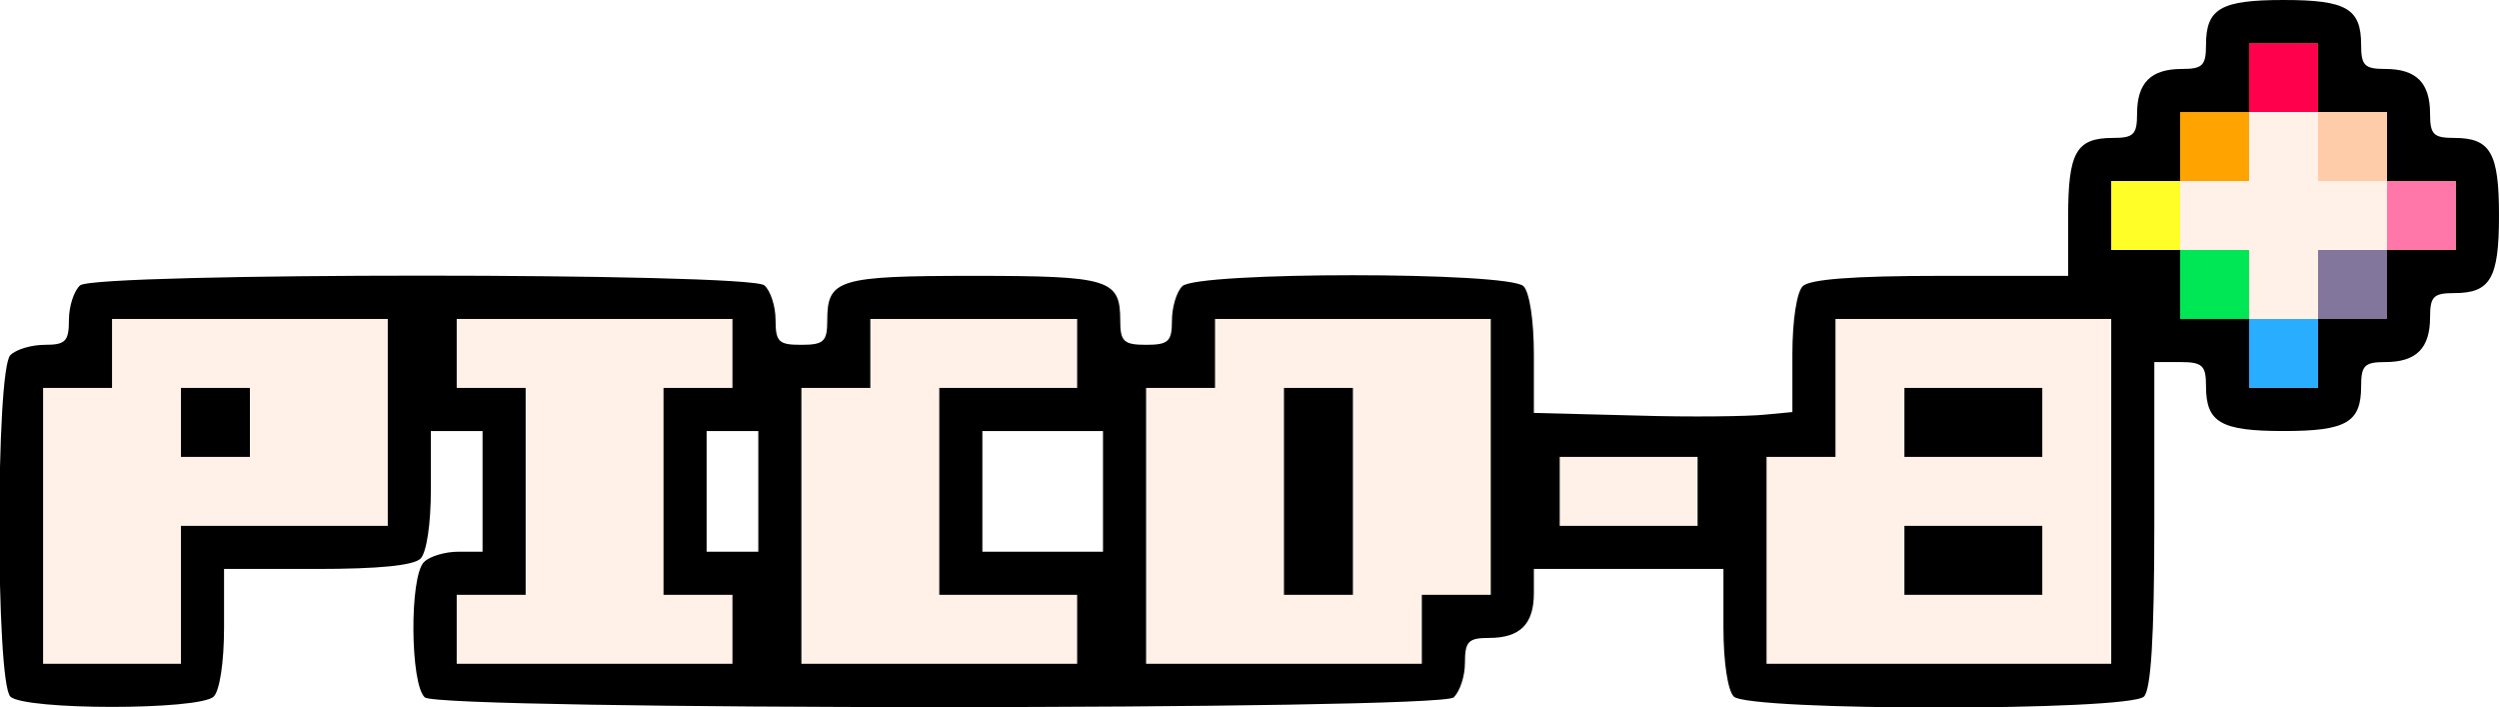
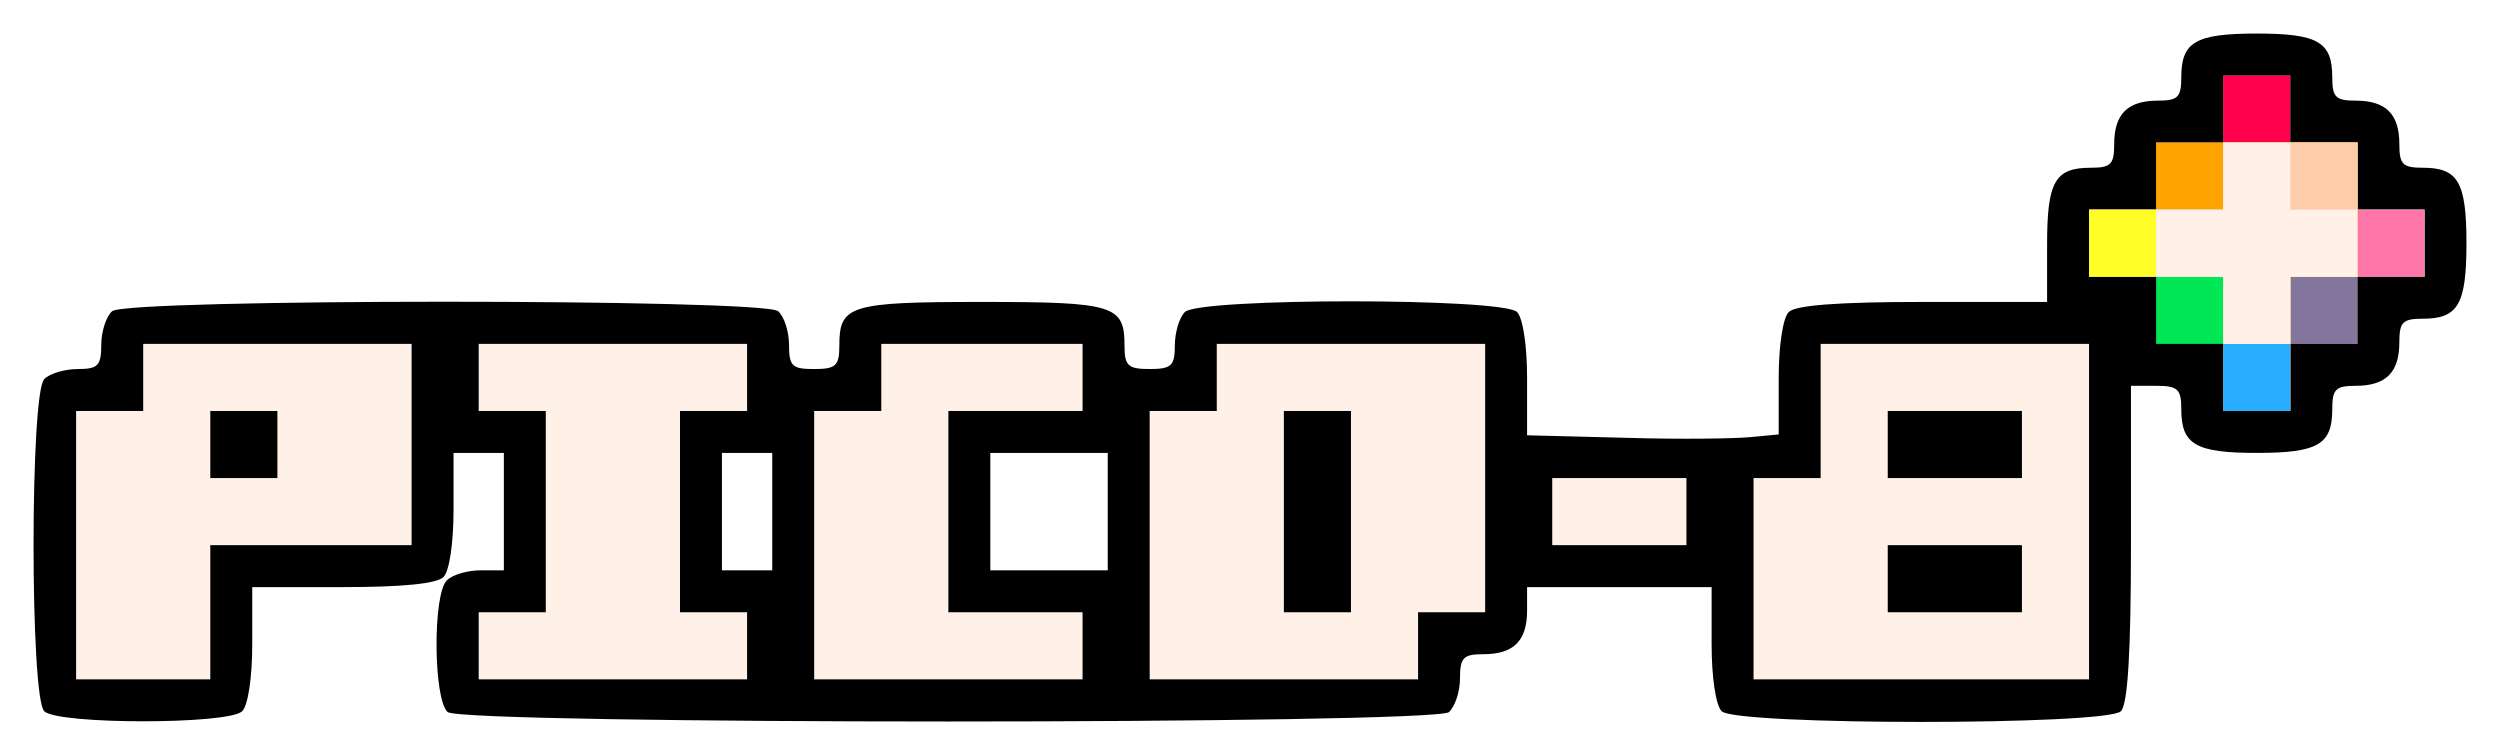
- <svg xmlns="http://www.w3.org/2000/svg" version="1.0" width="290px" height="82px" viewBox="0 0 2900 820" preserveAspectRatio="xMidYMid meet">
-   <g id="layer101" fill="#000000" stroke="none">
-     <path d="M12 808 c-17 -17 -17 -379 0 -396 7 -7 25 -12 40 -12 24 0 28 -4 28 -29 0 -16 6 -34 13 -40 19 -15 775 -15 794 0 7 6 13 24 13 40 0 26 4 29 30 29 26 0 30 -4 30 -28 0 -48 12 -52 170 -52 158 0 170 4 170 52 0 24 4 28 30 28 26 0 30 -4 30 -28 0 -15 5 -33 12 -40 17 -17 379 -17 396 0 7 7 12 40 12 79 l0 68 118 3 c64 2 132 1 150 -1 l32 -3 0 -67 c0 -39 5 -72 12 -79 8 -8 58 -12 160 -12 l148 0 0 -68 c0 -75 9 -92 52 -92 24 0 28 -4 28 -28 0 -36 16 -52 52 -52 24 0 28 -4 28 -28 0 -42 17 -52 90 -52 73 0 90 10 90 52 0 24 4 28 28 28 36 0 52 16 52 52 0 24 4 28 28 28 42 0 52 17 52 90 0 73 -10 90 -52 90 -24 0 -28 4 -28 28 0 36 -16 52 -52 52 -24 0 -28 4 -28 28 0 42 -17 52 -90 52 -73 0 -90 -10 -90 -52 0 -24 -4 -28 -30 -28 l-30 0 0 188 c0 133 -4 192 -12 200 -17 17 -459 17 -476 0 -7 -7 -12 -40 -12 -80 l0 -68 -110 0 -110 0 0 28 c0 36 -16 52 -52 52 -24 0 -28 4 -28 29 0 16 -6 33 -13 40 -19 15 -1175 15 -1194 0 -17 -15 -18 -140 -1 -157 7 -7 25 -12 40 -12 l28 0 0 -70 0 -70 -30 0 -30 0 0 68 c0 40 -5 73 -12 80 -8 8 -49 12 -120 12 l-108 0 0 68 c0 40 -5 73 -12 80 -16 16 -220 16 -236 0z m868 -238 l0 -70 -30 0 -30 0 0 70 0 70 30 0 30 0 0 -70z m400 0 l0 -70 -70 0 -70 0 0 70 0 70 70 0 70 0 0 -70z" />
+ <svg xmlns="http://www.w3.org/2000/svg" version="1.0" width="745.188" height="225.188" viewBox="0 0 7451.875 2251.875" preserveAspectRatio="xMidYMid meet" id="svg44">
+   <defs id="defs48" />
+   <g id="layer101" transform="matrix(2.5,0,0,2.5,101.875,100)" style="fill:#000000;stroke:none">
+     <path d="M 12,808 C -5,791 -5,429 12,412 c 7,-7 25,-12 40,-12 24,0 28,-4 28,-29 0,-16 6,-34 13,-40 19,-15 775,-15 794,0 7,6 13,24 13,40 0,26 4,29 30,29 26,0 30,-4 30,-28 0,-48 12,-52 170,-52 158,0 170,4 170,52 0,24 4,28 30,28 26,0 30,-4 30,-28 0,-15 5,-33 12,-40 17,-17 379,-17 396,0 7,7 12,40 12,79 v 68 l 118,3 c 64,2 132,1 150,-1 l 32,-3 v -67 c 0,-39 5,-72 12,-79 8,-8 58,-12 160,-12 h 148 v -68 c 0,-75 9,-92 52,-92 24,0 28,-4 28,-28 0,-36 16,-52 52,-52 24,0 28,-4 28,-28 0,-42 17,-52 90,-52 73,0 90,10 90,52 0,24 4,28 28,28 36,0 52,16 52,52 0,24 4,28 28,28 42,0 52,17 52,90 0,73 -10,90 -52,90 -24,0 -28,4 -28,28 0,36 -16,52 -52,52 -24,0 -28,4 -28,28 0,42 -17,52 -90,52 -73,0 -90,-10 -90,-52 0,-24 -4,-28 -30,-28 h -30 v 188 c 0,133 -4,192 -12,200 -17,17 -459,17 -476,0 -7,-7 -12,-40 -12,-80 v -68 h -110 -110 v 28 c 0,36 -16,52 -52,52 -24,0 -28,4 -28,29 0,16 -6,33 -13,40 -19,15 -1175,15 -1194,0 -17,-15 -18,-140 -1,-157 7,-7 25,-12 40,-12 h 28 v -70 -70 h -30 -30 v 68 c 0,40 -5,73 -12,80 -8,8 -49,12 -120,12 H 260 v 68 c 0,40 -5,73 -12,80 -16,16 -220,16 -236,0 z M 880,570 v -70 h -30 -30 v 70 70 h 30 30 z m 400,0 v -70 h -70 -70 v 70 70 h 70 70 z" id="path2" />
  </g>
-   <g id="layer102" fill="#00e756" stroke="none">
-     <path d="M2610 410 l0 -40 -40 0 -40 0 0 -40 0 -40 -40 0 -40 0 0 -40 0 -40 40 0 40 0 0 -40 0 -40 40 0 40 0 0 -40 0 -40 40 0 40 0 0 40 0 40 40 0 40 0 0 40 0 40 40 0 40 0 0 40 0 40 -40 0 -40 0 0 40 0 40 -40 0 -40 0 0 40 0 40 -40 0 -40 0 0 -40z" />
+   <g id="layer102" transform="matrix(2.5,0,0,2.5,101.875,100)" style="fill:#00e756;stroke:none">
+     <path d="m 2610,410 v -40 h -40 -40 v -40 -40 h -40 -40 v -40 -40 h 40 40 v -40 -40 h 40 40 V 90 50 h 40 40 v 40 40 h 40 40 v 40 40 h 40 40 v 40 40 h -40 -40 v 40 40 h -40 -40 v 40 40 h -40 -40 z" id="path5" />
  </g>
-   <g id="layer103" fill="#ff004d" stroke="none">
-     <path d="M2610 370 l0 -80 -80 0 -80 0 0 -40 0 -40 40 0 40 0 0 -40 0 -40 40 0 40 0 0 -40 0 -40 40 0 40 0 0 40 0 40 40 0 40 0 0 40 0 40 40 0 40 0 0 40 0 40 -40 0 -40 0 0 40 0 40 -40 0 -40 0 0 40 0 40 -40 0 -40 0 0 -80z" />
+   <g id="layer103" transform="matrix(2.5,0,0,2.5,101.875,100)" style="fill:#ff004d;stroke:none">
+     <path d="m 2610,370 v -80 h -80 -80 v -40 -40 h 40 40 v -40 -40 h 40 40 V 90 50 h 40 40 v 40 40 h 40 40 v 40 40 h 40 40 v 40 40 h -40 -40 v 40 40 h -40 -40 v 40 40 h -40 -40 z" id="path8" />
  </g>
-   <g id="layer104" fill="#83769c" stroke="none">
-     <path d="M2610 370 l0 -80 -80 0 -80 0 0 -40 0 -40 40 0 40 0 0 -40 0 -40 120 0 120 0 0 40 0 40 40 0 40 0 0 40 0 40 -40 0 -40 0 0 40 0 40 -40 0 -40 0 0 40 0 40 -40 0 -40 0 0 -80z" />
+   <g id="layer104" transform="matrix(2.5,0,0,2.5,101.875,100)" style="fill:#83769c;stroke:none">
+     <path d="m 2610,370 v -80 h -80 -80 v -40 -40 h 40 40 v -40 -40 h 120 120 v 40 40 h 40 40 v 40 40 h -40 -40 v 40 40 h -40 -40 v 40 40 h -40 -40 z" id="path11" />
  </g>
-   <g id="layer105" fill="#ffa300" stroke="none">
-     <path d="M2610 370 l0 -80 -80 0 -80 0 0 -40 0 -40 40 0 40 0 0 -40 0 -40 120 0 120 0 0 40 0 40 40 0 40 0 0 40 0 40 -80 0 -80 0 0 80 0 80 -40 0 -40 0 0 -80z" />
+   <g id="layer105" transform="matrix(2.5,0,0,2.5,101.875,100)" style="fill:#ffa300;stroke:none">
+     <path d="m 2610,370 v -80 h -80 -80 v -40 -40 h 40 40 v -40 -40 h 120 120 v 40 40 h 40 40 v 40 40 h -80 -80 v 80 80 h -40 -40 z" id="path14" />
  </g>
-   <g id="layer106" fill="#29adff" stroke="none">
-     <path d="M2610 370 l0 -80 -80 0 -80 0 0 -40 0 -40 80 0 80 0 0 -40 0 -40 80 0 80 0 0 40 0 40 40 0 40 0 0 40 0 40 -80 0 -80 0 0 80 0 80 -40 0 -40 0 0 -80z" />
+   <g id="layer106" transform="matrix(2.5,0,0,2.5,101.875,100)" style="fill:#29adff;stroke:none">
+     <path d="m 2610,370 v -80 h -80 -80 v -40 -40 h 80 80 v -40 -40 h 80 80 v 40 40 h 40 40 v 40 40 h -80 -80 v 80 80 h -40 -40 z" id="path17" />
  </g>
-   <g id="layer107" fill="#ff77a8" stroke="none">
-     <path d="M2610 330 l0 -40 -80 0 -80 0 0 -40 0 -40 80 0 80 0 0 -40 0 -40 80 0 80 0 0 40 0 40 40 0 40 0 0 40 0 40 -80 0 -80 0 0 40 0 40 -40 0 -40 0 0 -40z" />
+   <g id="layer107" transform="matrix(2.5,0,0,2.5,101.875,100)" style="fill:#ff77a8;stroke:none">
+     <path d="m 2610,330 v -40 h -80 -80 v -40 -40 h 80 80 v -40 -40 h 80 80 v 40 40 h 40 40 v 40 40 h -80 -80 v 40 40 h -40 -40 z" id="path20" />
  </g>
-   <g id="layer108" fill="#ffff27" stroke="none">
-     <path d="M2610 330 l0 -40 -80 0 -80 0 0 -40 0 -40 80 0 80 0 0 -40 0 -40 80 0 80 0 0 80 0 80 -40 0 -40 0 0 40 0 40 -40 0 -40 0 0 -40z" />
+   <g id="layer108" transform="matrix(2.5,0,0,2.5,101.875,100)" style="fill:#ffff27;stroke:none">
+     <path d="m 2610,330 v -40 h -80 -80 v -40 -40 h 80 80 v -40 -40 h 80 80 v 80 80 h -40 -40 v 40 40 h -40 -40 z" id="path23" />
  </g>
-   <g id="layer109" fill="#ffccaa" stroke="none">
-     <path d="M2610 330 l0 -40 -40 0 -40 0 0 -40 0 -40 40 0 40 0 0 -40 0 -40 80 0 80 0 0 80 0 80 -40 0 -40 0 0 40 0 40 -40 0 -40 0 0 -40z" />
+   <g id="layer109" transform="matrix(2.5,0,0,2.5,101.875,100)" style="fill:#ffccaa;stroke:none">
+     <path d="m 2610,330 v -40 h -40 -40 v -40 -40 h 40 40 v -40 -40 h 80 80 v 80 80 h -40 -40 v 40 40 h -40 -40 z" id="path26" />
  </g>
-   <g id="layer110" fill="#fff1e8" stroke="none">
-     <path d="M50 610 l0 -160 40 0 40 0 0 -40 0 -40 160 0 160 0 0 120 0 120 -120 0 -120 0 0 80 0 80 -80 0 -80 0 0 -160z m240 -120 l0 -40 -40 0 -40 0 0 40 0 40 40 0 40 0 0 -40z" />
-     <path d="M530 730 l0 -40 40 0 40 0 0 -120 0 -120 -40 0 -40 0 0 -40 0 -40 160 0 160 0 0 40 0 40 -40 0 -40 0 0 120 0 120 40 0 40 0 0 40 0 40 -160 0 -160 0 0 -40z" />
-     <path d="M930 610 l0 -160 40 0 40 0 0 -40 0 -40 120 0 120 0 0 40 0 40 -80 0 -80 0 0 120 0 120 80 0 80 0 0 40 0 40 -160 0 -160 0 0 -160z" />
-     <path d="M1330 610 l0 -160 40 0 40 0 0 -40 0 -40 160 0 160 0 0 160 0 160 -40 0 -40 0 0 40 0 40 -160 0 -160 0 0 -160z m240 -40 l0 -120 -40 0 -40 0 0 120 0 120 40 0 40 0 0 -120z" />
-     <path d="M2050 650 l0 -120 40 0 40 0 0 -80 0 -80 160 0 160 0 0 200 0 200 -200 0 -200 0 0 -120z m320 0 l0 -40 -80 0 -80 0 0 40 0 40 80 0 80 0 0 -40z m0 -160 l0 -40 -80 0 -80 0 0 40 0 40 80 0 80 0 0 -40z" />
-     <path d="M1810 570 l0 -40 80 0 80 0 0 40 0 40 -80 0 -80 0 0 -40z" />
-     <path d="M2610 330 l0 -40 -40 0 -40 0 0 -40 0 -40 40 0 40 0 0 -40 0 -40 40 0 40 0 0 40 0 40 40 0 40 0 0 40 0 40 -40 0 -40 0 0 40 0 40 -40 0 -40 0 0 -40z" />
+   <g id="layer110" transform="matrix(2.5,0,0,2.5,101.875,100)" style="fill:#fff1e8;stroke:none">
+     <path d="M 50,610 V 450 h 40 40 V 410 370 H 290 450 V 490 610 H 330 210 v 80 80 H 130 50 Z M 290,490 v -40 h -40 -40 v 40 40 h 40 40 z" id="path29" />
+     <path d="m 530,730 v -40 h 40 40 V 570 450 h -40 -40 v -40 -40 h 160 160 v 40 40 h -40 -40 v 120 120 h 40 40 v 40 40 H 690 530 Z" id="path31" />
+     <path d="M 930,610 V 450 h 40 40 v -40 -40 h 120 120 v 40 40 h -80 -80 v 120 120 h 80 80 v 40 40 H 1090 930 Z" id="path33" />
+     <path d="M 1330,610 V 450 h 40 40 v -40 -40 h 160 160 v 160 160 h -40 -40 v 40 40 h -160 -160 z m 240,-40 V 450 h -40 -40 v 120 120 h 40 40 z" id="path35" />
+     <path d="M 2050,650 V 530 h 40 40 v -80 -80 h 160 160 v 200 200 h -200 -200 z m 320,0 v -40 h -80 -80 v 40 40 h 80 80 z m 0,-160 v -40 h -80 -80 v 40 40 h 80 80 z" id="path37" />
+     <path d="m 1810,570 v -40 h 80 80 v 40 40 h -80 -80 z" id="path39" />
+     <path d="m 2610,330 v -40 h -40 -40 v -40 -40 h 40 40 v -40 -40 h 40 40 v 40 40 h 40 40 v 40 40 h -40 -40 v 40 40 h -40 -40 z" id="path41" />
  </g>
</svg>
